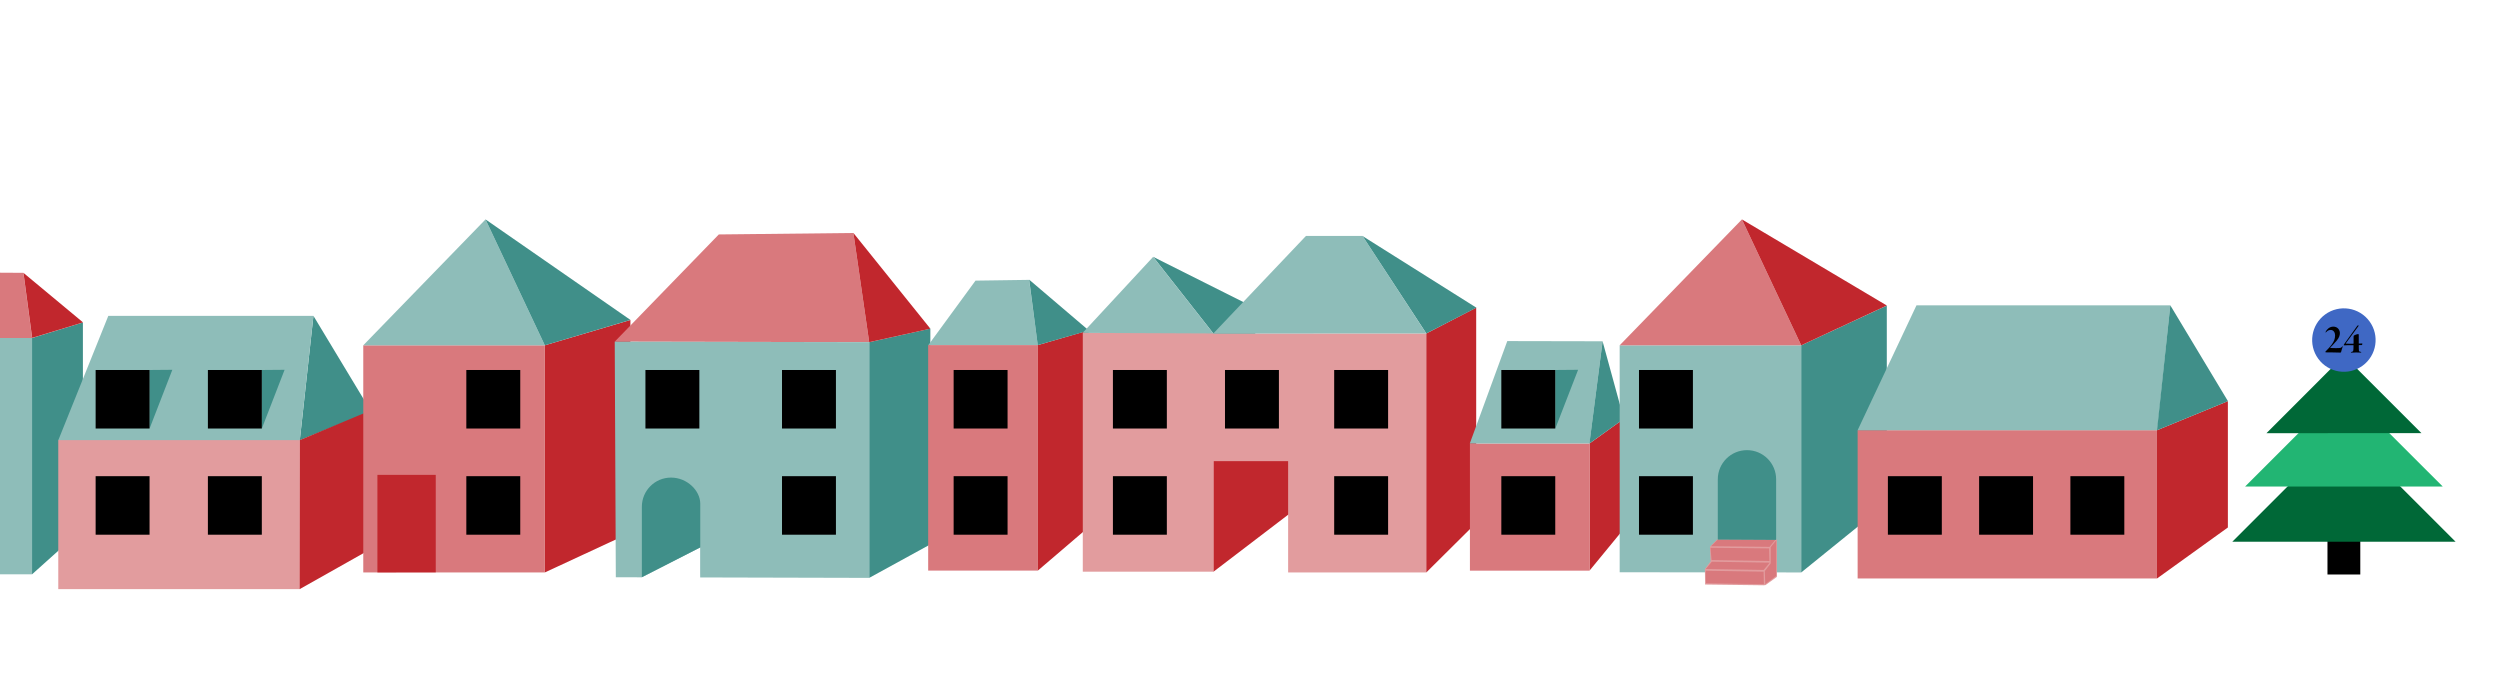
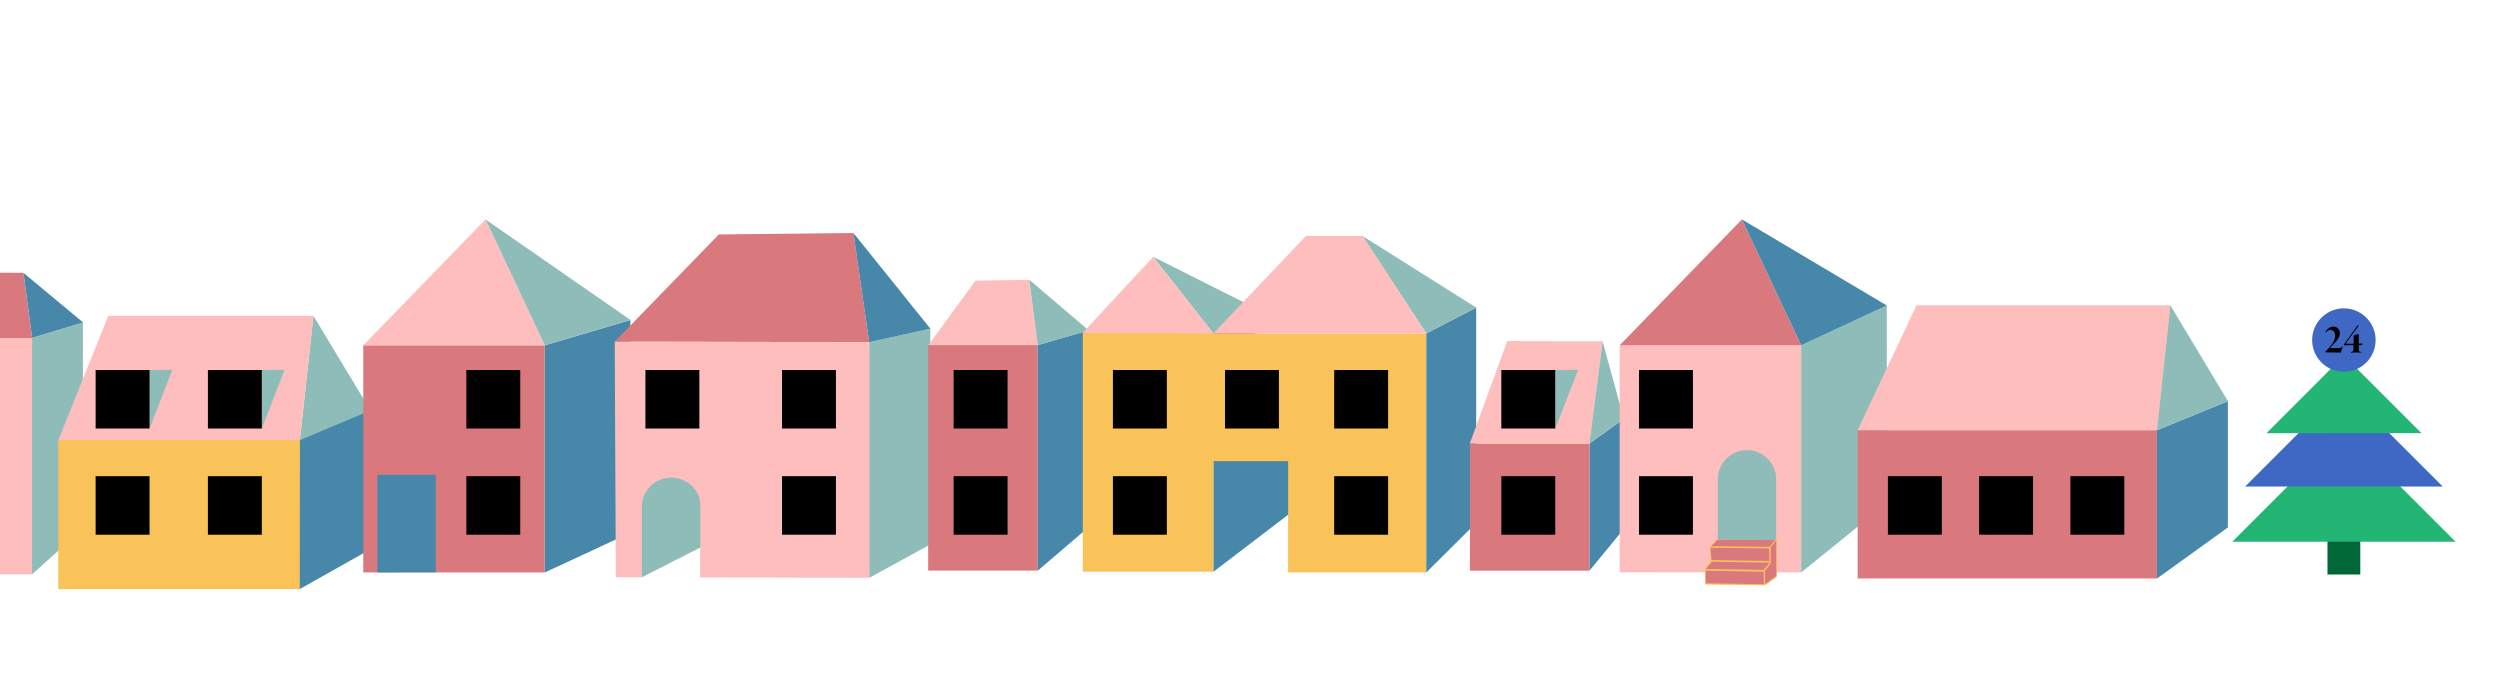
<svg xmlns="http://www.w3.org/2000/svg" version="1.1" id="husarod" x="0px" y="0px" viewBox="0 0 3908.2 1080" style="enable-background:new 0 0 3908.2 1080;" xml:space="preserve">
  <style type="text/css">
	.st0{fill:#D9797D;}
- 	.st1{fill:#8EBDB9;}
- 	.st2{fill:#408F89;}
- 	.st3{fill:#C1272D;}
- 	.st4{fill:#E29C9E;}
- 	.st5{fill:#5C9F9B;}
- 	.st7{fill:#006837;}
- 	.st8{fill:#22B573;}
+     .st1{fill:#FFBEBE;}
+     .st2{fill:#8EBDB9;}
+     .st3{fill:#4687AA;}
+     .st4{fill:#FAC35A;}
+     .st5{fill:#C94348;}
+     .st6{fill:#006837;}
+     .st7{fill:#22B573;}
+     .st8{fill:#3F68C4;}
	.st9{fill:#3F68C4;}
	.st10{fill:#0071BC;}
	.st11{fill:#B3B3B3;}
	.st12{fill:#006837;}
	.st13{fill:#22B573;}
	.st14{fill:#666666;}
	.st15{fill:#F7931E;}
	.st16{fill:#F15A24;}
	.st17{fill:#D4145A;}
	.st18{fill:#2E3192;}
	.st19{fill:#9E005D;}
	.st20{fill:#A67C52;}
	.st21{fill:#754C24;}
	.st22{fill:#00A99D;}
	.st23{fill:#C1272D;}
	.st24{fill:#ED1E79;}
	.st25{fill:#39B54A;}
	.st27{display:inline;opacity:0.6;}
	.st28{opacity:0.8;fill:none;stroke:#000000;stroke-miterlimit:10;}
	.st29{display:inline;opacity:0.72;}
	.st30{fill:#C69C6D;}
	.st31{fill:url(#SVGID_1_);}
	.st32{fill:url(#SVGID_2_);}
	.st33{display:inline;opacity:0.8;fill:none;stroke:#000000;stroke-miterlimit:10;}
	.st34{display:inline;opacity:0.7;fill:#FCEE21;}
	.st35{display:inline;fill:#999999;}
	.st36{display:inline;fill:#FBAE17;}
	.st37{opacity:0.8;fill:#E6E6E6;}
	.st38{fill:#C7B299;}
	.st39{fill:#603813;stroke:#C69C6D;stroke-miterlimit:10;}
	.st40{display:inline;fill:#E6E6E6;}
	.st41{display:inline;fill:#9E005D;}
	.st42{display:inline;fill:#0071BC;}
	.st43{display:inline;fill:none;stroke:#ED1C24;stroke-miterlimit:10;}
	.st44{fill:#603813;}
	.st45{fill:none;stroke:#006837;stroke-width:2;stroke-linecap:round;stroke-miterlimit:10;stroke-dasharray:1.017,6.102;}
	.st46{display:inline;fill:#FFFF00;}
	.st47{fill:#FF00FF;}
	.st48{fill:#FF0000;}
	.st49{fill:#4D4D4D;}
	.st50{fill:#00FF00;}
	.st51{fill:none;}
	.st52{display:inline;fill:none;stroke:#006837;stroke-miterlimit:10;}
	.st53{display:inline;fill:#C69C6D;}
	.st54{display:inline;fill:none;stroke:#F2F2F2;stroke-miterlimit:10;}
	.st55{display:inline;fill:#4D4D4D;}
</style>
  <g>
    <polygon class="st0" points="0,528.4 0,426.3 36.6,426.5 50.2,528.4  " />
    <rect x="0" y="528.4" class="st1" width="50.1" height="369.4" />
    <polygon class="st2" points="129.6,826.5 50.1,897.8 50.1,528.4 129.6,504.1  " />
    <polygon class="st3" points="36.7,426.6 129.8,504 50.3,528.2  " />
    <polygon class="st4" points="469.1,921 91.1,921 91.1,688.1 170.3,645.3 469.1,645.3  " />
    <polygon class="st2" points="490,493.8 468.7,688.1 580.1,643.2  " />
    <polygon class="st1" points="468.7,688 91.2,688 169.3,493.8 490,493.8  " />
    <polygon class="st3" points="468.9,687.9 468.6,920.9 610.2,841.1 610.2,628.7  " />
    <rect x="567.9" y="539.8" class="st0" width="283.7" height="355.1" />
    <polygon class="st3" points="985.5,832.8 851.7,894.9 851.7,539.8 985.5,500.2  " />
    <polygon class="st1" points="567.9,539.8 759,343 851.7,539.8  " />
    <polygon class="st0" points="961,534.1 1123.7,366.5 1334.1,364.2 1358.8,534.9  " />
    <polygon class="st2" points="985.5,500.1 759,343 851.7,539.8  " />
    <polygon class="st2" points="1358.8,534.9 1454.4,513.7 1454.4,851 1358.8,903.4  " />
    <polygon class="st3" points="1334.1,364.2 1358.8,534.9 1454.4,513.8  " />
    <polygon class="st1" points="1451,539.8 1525,438.7 1608.8,437.5 1622.4,539.8  " />
    <rect x="1451" y="539.5" class="st0" width="171.3" height="352.5" />
    <polygon class="st3" points="1701.8,824.1 1622.3,892.1 1622.3,539.5 1701.8,516.4  " />
    <polygon class="st1" points="961,534.1 962.7,902.4 1003.4,902.5 1094.6,855.8 1094.6,902.7 1358.8,903.4 1358.8,534.9  " />
    <path class="st2" d="M1049,746.6L1049,746.6c-25.2,0-45.6,20.4-45.6,45.6v110.1l91.2-46.5v46.9l0.1-5V787.2   C1094.6,767,1074.2,746.6,1049,746.6z" />
    <polyline class="st3" points="590,894.8 590,742.4 681.2,742.4 681.2,894.7  " />
    <polygon class="st2" points="233.8,578.4 269.4,578.1 233.8,670  " />
    <polygon class="st2" points="409.3,578.4 444.9,578.1 409.3,670  " />
    <polygon class="st2" points="1608.9,437.2 1702.1,516.6 1622.3,539.5  " />
    <polygon class="st5" points="1962.3,635.9 1897.1,674.6 1897.1,519.5 1962.3,480.8  " />
    <polygon class="st3" points="1896.8,674.7 1896.8,893.9 2015.9,803 2016.1,604  " />
    <polygon class="st4" points="1896.8,521.3 1896.8,520.4 1692.7,520.4 1692.7,893.7 1896.8,893.7 1896.8,720.9 2013.7,720.9    2013.7,894.9 2229.7,894.9 2229.7,521.3  " />
    <polygon class="st3" points="2229.7,521.3 2307.7,480.9 2307.7,817.4 2229.7,894.9  " />
    <polygon class="st2" points="2129.7,368.8 2308,481 2229.7,521.3  " />
    <polygon class="st2" points="1802.7,401.5 1961,480.9 1896.8,521.3  " />
    <polygon class="st1" points="1896.7,521.4 2041.6,368.8 2130.1,368.8 2229.7,521.3  " />
    <polygon class="st1" points="1692.5,520.4 1802.7,401.5 1896.8,521.3  " />
    <polygon class="st3" points="2536.9,828.7 2484.8,892.1 2484.8,693.3 2538.5,654.7  " />
    <rect x="2297.9" y="693.3" class="st0" width="186.8" height="198.8" />
    <polygon class="st1" points="2297.7,693.3 2356.3,533.2 2505.3,533.5 2484.8,693.3  " />
    <polygon class="st2" points="2505.3,533.6 2538.5,654.8 2484.7,693.3  " />
    <polygon class="st1" points="2815.8,894.9 2532,894.6 2532,539.8 2815.8,539.8  " />
    <polygon class="st2" points="2949.6,786.6 2815.8,894.9 2815.8,539.8 2949.6,477.7  " />
    <polygon class="st0" points="2532,539.8 2723.1,343 2815.8,539.8  " />
    <polygon class="st3" points="2949.6,477.6 2723.1,343 2815.8,539.8  " />
    <rect x="3638.5" y="775.5" class="st6" width="51.3" height="122.6" />
    <polygon class="st7" points="3489.7,846.9 3664.2,672.4 3838.8,846.9  " />
    <polygon class="st8" points="3509.7,760.6 3664.2,606.2 3818.7,760.6  " />
    <polygon class="st7" points="3543.1,677.2 3664.2,556 3785.4,677.1  " />
    <g>
      <polygon class="st4" points="2684.2,843.5 2777.8,843.5 2777.8,901.8 2760.1,914.6 2757.5,915 2665.5,913.8 2665.2,889.5     2674.1,877.6 2673.1,854.8   " />
      <g>
        <polygon class="st0" points="2766.3,854.9 2674.8,853.9 2685.3,843.5 2775.8,843.5    " />
        <polygon class="st0" points="2757.1,891 2666.6,889.5 2676.1,878.1 2766.6,879.6    " />
        <polygon class="st0" points="2766.1,877 2675.6,875.5 2674,856.3 2765.6,857.3    " />
        <polygon class="st0" points="2757.5,913.3 2667,911.8 2666.5,892.2 2757,893.7    " />
        <polygon class="st0" points="2759.6,913.1 2758.9,892.8 2768.1,880.7 2768.1,855.4 2776.8,844.6 2776.8,900.3    " />
      </g>
    </g>
    <path class="st2" d="M2685.4,843.5v-94.2c0-25.2,20.4-45.6,45.6-45.6h0c25.2,0,45.6,20.4,45.6,45.6v94.7" />
    <g>
      <ellipse transform="matrix(0.8081 -0.589 0.589 0.8081 390.0561 2260.333)" class="st9" cx="3664.2" cy="531.5" rx="49.6" ry="49.6" />
    </g>
    <polygon class="st2" points="2431.4,578.4 2467,578.1 2431.4,670  " />
    <rect x="2904" y="672.5" class="st0" width="467.9" height="231.8" />
    <polygon class="st1" points="3372.5,672.5 2904,672.5 2996,477.3 3392.8,477.3  " />
    <polygon class="st3" points="3371.9,672.6 3371.9,904.4 3482.8,824.6 3482.8,627.1  " />
    <polygon class="st2" points="3392.8,477.3 3372,672.6 3482.9,627.1  " />
  </g>
  <g class="ovirkur_gluggi_group">
    <g>
      <rect id="dagur4" x="325" y="744.4" class="st26 gluggi" width="84.3" height="91.5" />
    </g>
    <g>
      <rect id="dagur6" x="729" y="744.4" class="st26 gluggi" width="84.3" height="91.5" />
    </g>
    <g>
      <rect id="dagur5" x="729" y="578.4" class="st26 gluggi" width="84.3" height="91.5" />
    </g>
    <g>
      <rect id="dagur3" x="325" y="578.4" class="st26 gluggi" width="84.3" height="91.5" />
    </g>
    <g>
      <rect id="dagur1" x="149.5" y="578.4" class="st26 gluggi" width="84.3" height="91.5" />
    </g>
    <g>
      <rect id="dagur9" x="1222.5" y="744.4" class="st26 gluggi" width="84.3" height="91.5" />
    </g>
    <g>
      <rect id="dagur11" x="1490.8" y="744.4" class="st26 gluggi" width="84.3" height="91.5" />
    </g>
    <g>
      <rect id="dagur7" x="1009" y="578.4" class="st26 gluggi" width="84.3" height="91.5" />
    </g>
    <g>
      <rect id="dagur8" x="1222.5" y="578.4" class="st26 gluggi" width="84.3" height="91.5" />
    </g>
    <g>
      <rect id="dagur10" x="1490.8" y="578.4" class="st26 gluggi" width="84.3" height="91.5" />
    </g>
    <g>
      <rect id="dagur13" x="1739.8" y="744.4" class="st26 gluggi" width="84.3" height="91.5" />
    </g>
    <g>
      <rect id="dagur16" x="2085.7" y="744.4" class="st26 gluggi" width="84.3" height="91.5" />
    </g>
    <g>
      <rect id="dagur18" x="2347" y="744.4" class="st26 gluggi" width="84.3" height="91.5" />
    </g>
    <g>
      <rect id="dagur20" x="2562.2" y="744.4" class="st26 gluggi" width="84.3" height="91.5" />
    </g>
    <g>
      <rect id="dagur12" x="1739.8" y="578.4" class="st26 gluggi" width="84.3" height="91.5" />
    </g>
    <g>
      <rect id="dagur14" x="1915" y="578.4" class="st26 gluggi" width="84.3" height="91.5" />
    </g>
    <g>
      <rect id="dagur15" x="2085.7" y="578.4" class="st26 gluggi" width="84.3" height="91.5" />
    </g>
    <g>
      <rect id="dagur17" x="2347" y="578.4" class="st26 gluggi" width="84.3" height="91.5" />
    </g>
    <g>
      <rect id="dagur19" x="2562.2" y="578.4" class="st26 gluggi" width="84.3" height="91.5" />
    </g>
    <g>
      <rect id="dagur21" x="2951.3" y="744.4" class="st26 gluggi" width="84.3" height="91.5" />
    </g>
    <g>
      <rect id="dagur22" x="3093.9" y="744.4" class="st26 gluggi" width="84.3" height="91.5" />
    </g>
    <g>
      <rect id="dagur23" x="3236.6" y="744.4" class="st26 gluggi" width="84.3" height="91.5" />
    </g>
    <g>
      <rect id="dagur2" x="149.5" y="744.4" class="st26 gluggi" width="84.3" height="91.5" />
    </g>
  </g>
  <g id="Tölur">
    <g>
      <path class="tala" d="M1060.9,603.9c1.6-0.1,2.7-0.1,3.2-0.1c0.3,0,0.8,0.1,0.9,0.3s-0.1,0.5-0.2,0.7c-0.7,0.9-3,4.7-5.3,9.6    c-5,10.5-10.1,21.1-15.1,31.5c-0.2,0.4-0.4,0.8-0.7,0.8c-0.5,0-0.9-0.4-0.9-0.9c0-0.5,0.5-1.5,1.1-2.8    c5.5-10.9,10.9-21.9,15.5-31.3c0.1-0.2-0.1-0.4-0.3-0.4c-0.9-0.1-3.4-0.2-10-0.2c-4.9,0-5.5,0-7.1,0.1c-2.4,0.2-2.6,0.4-3.5,1.6    c-0.3,0.5-0.7,0.9-1.1,0.9c-0.3,0-0.5-0.5,0.1-1.5c0.4-0.8,2-4.5,2.5-7.3c0.1-0.6,0.2-1.2,0.3-1.4c0.1-0.2,0.5-0.1,0.9,0    c1.1,0.3,3.7,0.4,9.1,0.4C1057.5,604,1060.2,603.9,1060.9,603.9z" />
    </g>
    <g>
      <path class="tala" d="M1275.9,611.6c0,2.7-1.4,4.7-3.2,6.1c-1.3,1-2.4,1.7-3.7,2.5c-0.1,0.1-0.1,0.2,0.1,0.3    c3.1,2.5,7.5,5.9,7.5,11.8c0,4.4-2.2,7.4-4.8,9.3c-2.2,1.7-5.1,2.6-7.5,2.6c-6.9,0-11.9-4.1-11.9-10.1c0-3.2,1.6-5.3,4.3-7.4    c0.9-0.7,1.9-1.2,3-2c0.2-0.1,0.2-0.3,0.1-0.4c-2.7-2.5-7-6.1-7-11.3c0-4.3,2-6.9,4.9-8.8c2-1.3,4.4-2.1,6.9-2.1    C1271.6,602.3,1275.9,606.3,1275.9,611.6z M1268.3,642.3c1.3-1,2.2-2.6,2.2-5.3c0-4.3-4.5-8.2-9.2-11.5c-0.2-0.1-0.5-0.1-0.6,0.1    c-2.2,1.6-3,4.2-3,7.8c0,5.1,3.7,10,7.4,10C1266.4,643.3,1267.4,643,1268.3,642.3z M1259,609.7c0,3.2,4,6.8,8.8,10    c0.2,0.1,0.3,0,0.3-0.1c1.1-1.2,2.4-3.6,2.4-7.6c0-2.6-1.9-8.6-6.6-8.6C1261.1,603.3,1259,606.4,1259,609.7z" />
    </g>
    <g>
      <path class="tala" d="M1509.8,605.3c3.3-0.4,7.2-0.8,9.3-1.7c0.5-0.2,1.1-0.5,1.4-0.5c0.1,0,0.3,0.1,0.3,0.5    c0,0.9-0.1,7.4-0.2,11.9c-0.1,5.7,0,19.2,0.2,22c0.3,4.2,0.7,4.6,3.2,5c0.8,0.1,1.1,0.4,1.1,0.7s-0.4,0.5-1.3,0.5    c-3.8,0-6.2-0.3-8.4-0.3c-3.6,0-4.9,0.3-7.4,0.3c-0.6,0-1.1-0.1-1.1-0.5c0-0.3,0.3-0.4,1.1-0.5c3-0.5,3.8-1.4,3.8-5.1    c0.2-1.9,0.3-5.5,0.3-17.1c0-8.2,0-10.5-0.1-12.2c-0.1-0.7-0.3-1.1-1-1.5c-0.4-0.2-0.7-0.3-1.3-0.4c-0.3-0.1-1-0.3-1-0.5    S1509.2,605.4,1509.8,605.3z" />
      <path class="tala" d="M1558.6,623.2c0,11.7-3.5,17.4-7,19.6c-1.6,1-3.6,1.5-5.6,1.5c-9.5,0-12.8-12.2-12.8-19.8    c0-10.7,2.9-17.1,8.3-20.1c1.5-0.8,3-1.1,4.6-1.1C1555.7,603.2,1558.6,615.5,1558.6,623.2z M1543.8,605.9c-0.9,2.4-2.2,7-2.2,16.1    c0,11.2,1.2,21.4,4.9,21.4c0.9,0,1.7-0.4,2.5-3.3c0.7-2.6,1.5-8.6,1.5-15.3c0-10.3-1.6-20.6-4.7-20.6    C1545.1,604.2,1544.2,604.8,1543.8,605.9z" />
    </g>
    <g>
      <path class="tala" d="M1759.3,605.3c3.3-0.4,7.2-0.8,9.3-1.7c0.5-0.2,1.1-0.5,1.4-0.5c0.1,0,0.3,0.1,0.3,0.5    c0,0.9-0.1,7.4-0.2,11.9c-0.1,5.7,0,19.2,0.2,22c0.3,4.2,0.7,4.6,3.2,5c0.8,0.1,1.1,0.4,1.1,0.7s-0.4,0.5-1.3,0.5    c-3.8,0-6.2-0.3-8.4-0.3c-3.6,0-4.9,0.3-7.4,0.3c-0.6,0-1.1-0.1-1.1-0.5c0-0.3,0.3-0.4,1.1-0.5c3-0.5,3.8-1.4,3.8-5.1    c0.2-1.9,0.3-5.5,0.3-17.1c0-8.2,0-10.5-0.1-12.2c-0.1-0.7-0.3-1.1-1-1.5c-0.4-0.2-0.7-0.3-1.3-0.4c-0.3-0.1-1-0.3-1-0.5    S1758.7,605.4,1759.3,605.3z" />
      <path class="tala" d="M1804.5,613.3c0,3.4-1.1,7.1-4.9,11.7c-4.5,5.3-6.1,6.7-10.1,10.9c-0.2,0.1-0.2,0.5,0.3,0.6    c1.6,0.3,6.1,0.3,9.6,0.3c3.1,0,4.6-0.2,5.6-0.3c1.1-0.1,1.8-0.7,2.8-1.8c0.5-0.9,0.8-0.9,0.9-0.9c0.3,0,0.3,0.9-0.1,1.6    c-0.5,1.1-2.2,7.3-2.3,7.8c-0.1,0.6-1.4,0.6-1.8,0.6c-2.2,0-10.6-0.3-13.5-0.3c-0.9,0-6,0-6.4,0c-1.8,0-2.6-0.1-2.8-0.4    c-0.3-0.3,0.2-0.8,0.6-1.4c3-3.1,5.8-5.7,9.5-10.7c3.4-4.8,5.1-8.6,5.1-14.3c0-3.8-2.2-8.3-6.8-8.3c-2.5,0-4.8,0.8-6.8,3.1    c-0.5,0.5-0.8,0.9-1.1,0.9c-0.4,0-0.2-0.7,0.1-1.4c1.1-2.2,2.9-4.1,4.3-5.2c1.8-1.4,4.6-2.6,7.4-2.6    C1800.8,603.2,1804.5,608.4,1804.5,613.3z" />
    </g>
    <g>
      <path class="tala" d="M1934.6,605.3c3.3-0.4,7.2-0.8,9.3-1.7c0.5-0.2,1.1-0.5,1.4-0.5c0.1,0,0.3,0.1,0.3,0.5    c0,0.9-0.1,7.4-0.2,11.9c-0.1,5.7,0,19.2,0.2,22c0.3,4.2,0.7,4.6,3.2,5c0.8,0.1,1.1,0.4,1.1,0.7s-0.4,0.5-1.3,0.5    c-3.8,0-6.2-0.3-8.4-0.3c-3.6,0-4.9,0.3-7.4,0.3c-0.6,0-1.1-0.1-1.1-0.5c0-0.3,0.3-0.4,1.1-0.5c3-0.5,3.8-1.4,3.8-5.1    c0.2-1.9,0.3-5.5,0.3-17.1c0-8.2,0-10.5-0.1-12.2c-0.1-0.7-0.3-1.1-1-1.5c-0.4-0.2-0.7-0.3-1.3-0.4c-0.3-0.1-1-0.3-1-0.5    S1934,605.4,1934.6,605.3z" />
      <path class="tala" d="M1979.6,629.3c0,0.2,0.1,0.4,0.3,0.4c0.6,0,4.3-0.1,5.1-0.2c0,0,0.2,0.2,0.2,0.5s-0.1,1.6-0.6,2l-4.7,0.1    c-0.1,0-0.3,0.2-0.3,0.5c0,1.8,0,3.8,0.1,5.6c0.1,3.6,0.3,4.1,2.8,4.4c0.5,0.1,1.1,0.3,1.1,0.7c0,0.1-0.2,0.5-1.1,0.5    c-1.7,0.1-5.5-0.2-7.2-0.2c-2.9,0-5.1,0.3-7,0.3c-0.5,0-1.1-0.3-1.1-0.5c0-0.3,0.4-0.5,1.1-0.7c2.4-0.5,2.8-0.9,3-4.9    c0.1-1.6,0.1-3.6,0.1-5.1c0-0.2-0.1-0.5-0.3-0.5c-7.5,0-12.6,0.1-14.3,0.3c-0.4,0-0.8-0.3-0.8-0.5c0-0.2,0.2-0.3,0.9-1.6    l20.3-28.3c0.3-0.4,0.7-0.8,1.1-0.8h0.5c1.1,0,0.5,0.7,0.3,1.1l-19.9,27.1c0,0.1,0.1,0.3,0.3,0.3c0.5,0.2,9.2,0.1,11.7,0.1    c0.1,0,0.3-0.1,0.3-0.3V619c0-0.5,0.1-1.6,0.7-2c0.6-0.5,4.9-2.2,6.7-2.2c0.4,0,0.7,0.5,0.7,1.7L1979.6,629.3z" />
    </g>
    <g>
      <path class="tala" d="M2106.1,605.3c3.3-0.4,7.2-0.8,9.3-1.7c0.5-0.2,1.1-0.5,1.4-0.5c0.1,0,0.3,0.1,0.3,0.5    c0,0.9-0.1,7.4-0.2,11.9c-0.1,5.7,0,19.2,0.2,22c0.3,4.2,0.7,4.6,3.2,5c0.8,0.1,1.1,0.4,1.1,0.7s-0.4,0.5-1.3,0.5    c-3.8,0-6.2-0.3-8.4-0.3c-3.6,0-4.9,0.3-7.4,0.3c-0.6,0-1.1-0.1-1.1-0.5c0-0.3,0.3-0.4,1.1-0.5c3-0.5,3.8-1.4,3.8-5.1    c0.2-1.9,0.3-5.5,0.3-17.1c0-8.2,0-10.5-0.1-12.2c-0.1-0.7-0.3-1.1-1-1.5c-0.4-0.2-0.7-0.3-1.3-0.4c-0.3-0.1-1-0.3-1-0.5    S2105.4,605.4,2106.1,605.3z" />
      <path class="tala" d="M2150.7,603.3c-0.7,1.4-2,4.2-2.8,6.3c-0.1,0.3-0.9,1-1.3,1c-3.4,0.4-8.8,0.7-12.3,0.9    c-0.3,0-0.5,0.1-0.7,0.3c-0.2,0.3-0.5,1.2-0.6,1.6c-0.1,0.3,0,0.6,0.7,0.9c2.4,0.7,8.3,2.7,12,4.8c5.5,3,8.1,7.2,8.1,11.5    c0,5.5-2.8,9.2-5.9,11.5c-4.7,3.4-11.2,4.7-14.1,4.7c-0.6,0-1.1-0.1-1.4-0.1c-0.3-0.1-0.6-0.2-0.6-0.4c0-0.3,0.3-0.5,1.1-0.5    c5.6-0.8,14-4,14-11.7c0-3.6-1.9-7-6.8-9c-2.4-1.1-6.8-2.3-9.2-2.8c-0.3-0.2-0.5-0.7-0.5-1c0.1-3.6,3.1-12.6,4.5-15.3    c0.2-0.3,1-0.7,1.1-0.7c1.6-0.3,4.6-0.7,8.4-1.1c2.4-0.3,4.8-0.5,5.7-1.2C2150.7,602.3,2150.9,602.9,2150.7,603.3z" />
    </g>
    <g>
      <path class="tala" d="M2366.7,605.3c3.3-0.4,7.2-0.8,9.3-1.7c0.5-0.2,1.1-0.5,1.4-0.5c0.1,0,0.3,0.1,0.3,0.5    c0,0.9-0.1,7.4-0.2,11.9c-0.1,5.7,0,19.2,0.2,22c0.3,4.2,0.7,4.6,3.2,5c0.8,0.1,1.1,0.4,1.1,0.7s-0.4,0.5-1.3,0.5    c-3.8,0-6.2-0.3-8.4-0.3c-3.6,0-4.9,0.3-7.4,0.3c-0.6,0-1.1-0.1-1.1-0.5c0-0.3,0.3-0.4,1.1-0.5c3-0.5,3.8-1.4,3.8-5.1    c0.2-1.9,0.3-5.5,0.3-17.1c0-8.2,0-10.5-0.1-12.2c-0.1-0.7-0.3-1.1-1-1.5c-0.4-0.2-0.7-0.3-1.3-0.4c-0.3-0.1-1-0.3-1-0.5    S2366,605.4,2366.7,605.3z" />
      <path class="tala" d="M2412.6,603.9c1.6-0.1,2.7-0.1,3.2-0.1c0.3,0,0.8,0.1,0.9,0.3c0.1,0.2-0.1,0.5-0.2,0.7    c-0.7,0.9-3,4.7-5.3,9.6c-5,10.5-10.1,21.1-15.1,31.5c-0.2,0.4-0.4,0.8-0.7,0.8c-0.5,0-0.9-0.4-0.9-0.9c0-0.5,0.5-1.5,1.1-2.8    c5.5-10.9,10.9-21.9,15.5-31.3c0.1-0.2-0.1-0.4-0.3-0.4c-0.9-0.1-3.4-0.2-10-0.2c-4.9,0-5.5,0-7.1,0.1c-2.4,0.2-2.6,0.4-3.5,1.6    c-0.3,0.5-0.7,0.9-1.1,0.9s-0.5-0.5,0.1-1.5c0.4-0.8,2-4.5,2.5-7.3c0.1-0.6,0.2-1.2,0.3-1.4c0.1-0.2,0.5-0.1,0.9,0    c1.1,0.3,3.7,0.4,9.1,0.4C2409.2,604,2411.9,603.9,2412.6,603.9z" />
    </g>
    <g>
      <path class="tala" d="M2581,605.3c3.3-0.4,7.2-0.8,9.3-1.7c0.5-0.2,1.1-0.5,1.4-0.5c0.1,0,0.3,0.1,0.3,0.5c0,0.9-0.1,7.4-0.2,11.9    c-0.1,5.7,0,19.2,0.2,22c0.3,4.2,0.7,4.6,3.2,5c0.8,0.1,1.1,0.4,1.1,0.7s-0.4,0.5-1.3,0.5c-3.8,0-6.2-0.3-8.4-0.3    c-3.6,0-4.9,0.3-7.4,0.3c-0.6,0-1.1-0.1-1.1-0.5c0-0.3,0.3-0.4,1.1-0.5c3-0.5,3.8-1.4,3.8-5.1c0.2-1.9,0.3-5.5,0.3-17.1    c0-8.2,0-10.5-0.1-12.2c-0.1-0.7-0.3-1.1-1-1.5c-0.4-0.2-0.7-0.3-1.3-0.4c-0.3-0.1-1-0.3-1-0.5S2580.3,605.4,2581,605.3z" />
      <path class="tala" d="M2630.2,617.8c0,11.6-6.4,19.5-14.2,25c-3.8,2.8-9.2,4.3-10.2,4.3c-0.6,0-0.8-0.1-0.8-0.3    c0-0.3,0.3-0.5,0.9-0.8c3.8-2,5.9-3.4,9.5-8c3.8-4.7,6.5-12.2,6.5-19.3c0-6-2-14-7.2-14c-0.7,0-1.7,0.4-2.3,0.9    c-1.1,1-2.1,2.7-2.1,5.5c0,7.4,4.5,10.6,7.6,10.6c0.5,0,2-0.3,2.7-0.6c0.3-0.1,0.7-0.3,0.7,0.1c0,0.2-0.1,0.7-0.7,1.3    c-1.9,2-4.7,3.6-7.8,3.6c-4.9,0-9.1-3.8-9.1-9.9c0-4.5,2.2-8.7,7-11.3c2.3-1.3,4.9-1.8,6.9-1.8    C2626.5,603.2,2630.2,611.4,2630.2,617.8z" />
    </g>
    <g>
      <path class="tala" d="M3657.9,520.7c0,3.4-1.1,7.1-4.9,11.7c-4.5,5.3-6.1,6.7-10.1,10.9c-0.2,0.1-0.2,0.5,0.3,0.6    c1.6,0.3,6.1,0.3,9.6,0.3c3.1,0,4.6-0.2,5.6-0.3c1.1-0.1,1.8-0.7,2.8-1.8c0.5-0.9,0.8-0.9,0.9-0.9c0.3,0,0.3,0.9-0.1,1.6    c-0.5,1.1-2.2,7.3-2.3,7.8c-0.1,0.6-1.4,0.6-1.8,0.6c-2.2,0-10.6-0.3-13.5-0.3c-0.9,0-6,0-6.4,0c-1.8,0-2.6-0.1-2.8-0.4    c-0.3-0.3,0.2-0.8,0.6-1.4c3-3.1,5.8-5.7,9.5-10.7c3.4-4.8,5.1-8.6,5.1-14.3c0-3.8-2.2-8.3-6.8-8.3c-2.5,0-4.8,0.8-6.8,3.1    c-0.5,0.5-0.8,0.9-1.1,0.9c-0.4,0-0.2-0.7,0.1-1.4c1.1-2.2,2.9-4.1,4.3-5.2c1.8-1.4,4.6-2.6,7.4-2.6    C3654.2,510.5,3657.9,515.7,3657.9,520.7z" />
      <path class="tala" d="M3687.4,536.7c0,0.2,0.1,0.4,0.3,0.4c0.6,0,4.3-0.1,5.1-0.2c0,0,0.2,0.2,0.2,0.5s-0.1,1.6-0.6,2l-4.7,0.1    c-0.1,0-0.3,0.2-0.3,0.5c0,1.8,0,3.8,0.1,5.6c0.1,3.6,0.3,4.1,2.8,4.4c0.5,0.1,1.1,0.3,1.1,0.7c0,0.1-0.2,0.5-1.1,0.5    c-1.7,0.1-5.5-0.2-7.2-0.2c-2.9,0-5.1,0.3-7,0.3c-0.5,0-1.1-0.3-1.1-0.5c0-0.3,0.4-0.5,1.1-0.7c2.4-0.5,2.8-0.9,3-4.9    c0.1-1.6,0.1-3.6,0.1-5.1c0-0.2-0.1-0.5-0.3-0.5c-7.5,0-12.6,0.1-14.3,0.3c-0.4,0-0.8-0.3-0.8-0.5c0-0.2,0.2-0.3,0.9-1.6    l20.3-28.3c0.3-0.4,0.7-0.8,1.1-0.8h0.5c1.1,0,0.5,0.7,0.3,1.1l-19.9,27.1c0,0.1,0.1,0.3,0.3,0.3c0.5,0.2,9.2,0.1,11.7,0.1    c0.1,0,0.3-0.1,0.3-0.3v-10.6c0-0.5,0.1-1.6,0.7-2c0.6-0.5,4.9-2.2,6.7-2.2c0.4,0,0.7,0.5,0.7,1.7L3687.4,536.7z" />
    </g>
    <g>
      <path class="tala" d="M2598.7,779.3c0,3.4-1.1,7.1-4.9,11.7c-4.5,5.3-6.1,6.7-10.1,10.9c-0.2,0.1-0.2,0.5,0.3,0.6    c1.6,0.3,6.1,0.3,9.6,0.3c3.1,0,4.6-0.2,5.6-0.3c1.1-0.1,1.8-0.7,2.8-1.8c0.5-0.9,0.8-0.9,0.9-0.9c0.3,0,0.3,0.9-0.1,1.6    c-0.5,1.1-2.2,7.3-2.3,7.8c-0.1,0.6-1.4,0.6-1.8,0.6c-2.2,0-10.6-0.3-13.5-0.3c-0.9,0-6,0-6.4,0c-1.8,0-2.6-0.1-2.8-0.4    c-0.3-0.3,0.2-0.8,0.6-1.4c3-3.1,5.8-5.7,9.5-10.7c3.4-4.8,5.1-8.6,5.1-14.3c0-3.8-2.2-8.3-6.8-8.3c-2.5,0-4.8,0.8-6.8,3.1    c-0.5,0.5-0.8,0.9-1.1,0.9c-0.4,0-0.2-0.7,0.1-1.4c1.1-2.2,2.9-4.1,4.3-5.2c1.8-1.4,4.6-2.6,7.4-2.6    C2594.9,769.2,2598.7,774.4,2598.7,779.3z" />
      <path class="tala" d="M2631.8,789.2c0,11.7-3.5,17.4-7,19.6c-1.6,1-3.6,1.5-5.6,1.5c-9.5,0-12.8-12.2-12.8-19.8    c0-10.7,2.9-17.1,8.3-20.1c1.5-0.8,3-1.1,4.6-1.1C2629,769.2,2631.8,781.5,2631.8,789.2z M2617.1,771.9c-0.9,2.4-2.2,7-2.2,16.1    c0,11.2,1.2,21.4,4.9,21.4c0.9,0,1.7-0.4,2.5-3.3c0.7-2.6,1.5-8.6,1.5-15.3c0-10.3-1.6-20.6-4.7-20.6    C2618.3,770.2,2617.5,770.8,2617.1,771.9z" />
    </g>
    <g>
      <path class="tala" d="M2989.6,779.3c0,3.4-1.1,7.1-4.9,11.7c-4.5,5.3-6.1,6.7-10.1,10.9c-0.2,0.1-0.2,0.5,0.3,0.6    c1.6,0.3,6.1,0.3,9.6,0.3c3.1,0,4.6-0.2,5.6-0.3c1.1-0.1,1.8-0.7,2.8-1.8c0.5-0.9,0.8-0.9,0.9-0.9c0.3,0,0.3,0.9-0.1,1.6    c-0.5,1.1-2.2,7.3-2.3,7.8c-0.1,0.6-1.4,0.6-1.8,0.6c-2.2,0-10.6-0.3-13.5-0.3c-0.9,0-6,0-6.4,0c-1.8,0-2.6-0.1-2.8-0.4    c-0.3-0.3,0.2-0.8,0.6-1.4c3-3.1,5.8-5.7,9.5-10.7c3.4-4.8,5.1-8.6,5.1-14.3c0-3.8-2.2-8.3-6.8-8.3c-2.5,0-4.8,0.8-6.8,3.1    c-0.5,0.5-0.8,0.9-1.1,0.9c-0.4,0-0.2-0.7,0.1-1.4c1.1-2.2,2.9-4.1,4.3-5.2c1.8-1.4,4.6-2.6,7.4-2.6    C2985.8,769.2,2989.6,774.4,2989.6,779.3z" />
      <path class="tala" d="M3003.6,771.3c3.3-0.4,7.2-0.8,9.3-1.7c0.5-0.2,1.1-0.5,1.4-0.5c0.1,0,0.3,0.1,0.3,0.5    c0,0.9-0.1,7.4-0.2,11.9c-0.1,5.7,0,19.2,0.2,22c0.3,4.2,0.7,4.6,3.2,5c0.8,0.1,1.1,0.4,1.1,0.7s-0.4,0.5-1.3,0.5    c-3.8,0-6.2-0.3-8.4-0.3c-3.6,0-4.9,0.3-7.4,0.3c-0.6,0-1.1-0.1-1.1-0.5c0-0.3,0.3-0.4,1.1-0.5c3-0.5,3.8-1.4,3.8-5.1    c0.2-1.9,0.3-5.5,0.3-17.1c0-8.2,0-10.5-0.1-12.2c-0.1-0.7-0.3-1.1-1-1.5c-0.4-0.2-0.7-0.3-1.4-0.4c-0.3-0.1-1-0.3-1-0.5    S3003,771.4,3003.6,771.3z" />
    </g>
    <g>
      <path class="tala" d="M3130.6,779.3c0,3.4-1.1,7.1-4.9,11.7c-4.5,5.3-6.1,6.7-10.1,10.9c-0.2,0.1-0.2,0.5,0.3,0.6    c1.6,0.3,6.1,0.3,9.6,0.3c3.1,0,4.6-0.2,5.6-0.3c1.1-0.1,1.8-0.7,2.8-1.8c0.5-0.9,0.8-0.9,0.9-0.9c0.3,0,0.3,0.9-0.1,1.6    c-0.5,1.1-2.2,7.3-2.3,7.8c-0.1,0.6-1.4,0.6-1.8,0.6c-2.2,0-10.6-0.3-13.5-0.3c-0.9,0-6,0-6.4,0c-1.8,0-2.6-0.1-2.8-0.4    c-0.3-0.3,0.2-0.8,0.6-1.4c3-3.1,5.8-5.7,9.5-10.7c3.4-4.8,5.1-8.6,5.1-14.3c0-3.8-2.2-8.3-6.8-8.3c-2.5,0-4.8,0.8-6.8,3.1    c-0.5,0.5-0.8,0.9-1.1,0.9c-0.4,0-0.2-0.7,0.1-1.4c1.1-2.2,2.9-4.1,4.3-5.2c1.8-1.4,4.6-2.6,7.4-2.6    C3126.8,769.2,3130.6,774.4,3130.6,779.3z" />
      <path class="tala" d="M3160.2,779.3c0,3.4-1.1,7.1-4.9,11.7c-4.5,5.3-6.1,6.7-10.1,10.9c-0.2,0.1-0.2,0.5,0.3,0.6    c1.6,0.3,6.1,0.3,9.6,0.3c3.1,0,4.6-0.2,5.6-0.3c1.1-0.1,1.8-0.7,2.8-1.8c0.5-0.9,0.8-0.9,0.9-0.9c0.3,0,0.3,0.9-0.1,1.6    c-0.5,1.1-2.2,7.3-2.3,7.8c-0.1,0.6-1.4,0.6-1.8,0.6c-2.2,0-10.6-0.3-13.5-0.3c-0.9,0-6,0-6.4,0c-1.8,0-2.6-0.1-2.8-0.4    c-0.3-0.3,0.2-0.8,0.6-1.4c3-3.1,5.8-5.7,9.5-10.7c3.4-4.8,5.1-8.6,5.1-14.3c0-3.8-2.2-8.3-6.8-8.3c-2.5,0-4.8,0.8-6.8,3.1    c-0.5,0.5-0.8,0.9-1.1,0.9c-0.4,0-0.2-0.7,0.1-1.4c1.1-2.2,2.9-4.1,4.3-5.2c1.8-1.4,4.6-2.6,7.4-2.6    C3156.5,769.2,3160.2,774.4,3160.2,779.3z" />
    </g>
    <g>
      <path class="tala" d="M3273.2,779.3c0,3.4-1.1,7.1-4.9,11.7c-4.5,5.3-6.1,6.7-10.1,10.9c-0.2,0.1-0.2,0.5,0.3,0.6    c1.6,0.3,6.1,0.3,9.6,0.3c3.1,0,4.6-0.2,5.6-0.3c1.1-0.1,1.8-0.7,2.8-1.8c0.5-0.9,0.8-0.9,0.9-0.9c0.3,0,0.3,0.9-0.1,1.6    c-0.5,1.1-2.2,7.3-2.3,7.8c-0.1,0.6-1.4,0.6-1.8,0.6c-2.2,0-10.6-0.3-13.5-0.3c-0.9,0-6,0-6.4,0c-1.8,0-2.6-0.1-2.8-0.4    c-0.3-0.3,0.2-0.8,0.6-1.4c3-3.1,5.8-5.7,9.5-10.7c3.4-4.8,5.1-8.6,5.1-14.3c0-3.8-2.2-8.3-6.8-8.3c-2.5,0-4.8,0.8-6.8,3.1    c-0.5,0.5-0.8,0.9-1.1,0.9c-0.4,0-0.2-0.7,0.1-1.4c1.1-2.2,2.9-4.1,4.3-5.2c1.8-1.4,4.6-2.6,7.4-2.6    C3269.4,769.2,3273.2,774.4,3273.2,779.3z" />
      <path class="tala" d="M3284.1,775.8c-0.7,0.9-0.9,0.9-1,0.9c-0.3,0-0.4-0.3-0.1-0.9c2.3-4,6.5-6.5,10.7-6.5c5.9,0,8.8,4.3,8.8,7.4    c0,3.9-2.4,6.3-6.8,8.6c0,0.1-0.1,0.3,0.1,0.3c0.4,0,0.3,0,0.8,0c2,0.1,5,0.9,7,2.8c1.6,1.6,2.7,3.6,2.7,7.1    c0,4.6-3,10.6-10.9,14.6c-2.4,1.2-5.7,2.5-8.4,2.5c-2.2,0-5.9-1.2-5.9-3.2c0-0.3,0.7-1.3,2-2.3c0.1-0.1,0.7-0.1,0.8,0    c0.8,0.5,3.4,3,7.5,3c2.2,0,3.6-0.8,4.7-1.8c1.5-1.3,3.2-3.9,3.2-8.1c0-3.6-1.6-6.8-3.2-8.2c-1.8-1.7-3-2.2-4.9-2.2    c-0.7,0-2,0.2-2.7,0.5c-0.7,0.2-1.2,0.3-1.2,0c0-0.3,0.2-0.7,0.6-0.9c1-0.6,1.8-0.9,3.3-2c2.4-1.6,4.4-3.1,4.4-7.1    c0-4.8-2.6-7.2-5.8-7.2C3287.8,773,3285.7,773.9,3284.1,775.8z" />
    </g>
    <g>
      <path class="tala" d="M2366.2,771.3c3.3-0.4,7.2-0.8,9.3-1.7c0.5-0.2,1.1-0.5,1.4-0.5c0.1,0,0.3,0.1,0.3,0.5    c0,0.9-0.1,7.4-0.2,11.9c-0.1,5.7,0,19.2,0.2,22c0.3,4.2,0.7,4.6,3.2,5c0.8,0.1,1.1,0.4,1.1,0.7s-0.4,0.5-1.3,0.5    c-3.8,0-6.2-0.3-8.4-0.3c-3.6,0-4.9,0.3-7.4,0.3c-0.6,0-1.1-0.1-1.1-0.5c0-0.3,0.3-0.4,1.1-0.5c3-0.5,3.8-1.4,3.8-5.1    c0.2-1.9,0.3-5.5,0.3-17.1c0-8.2,0-10.5-0.1-12.2c-0.1-0.7-0.3-1.1-1-1.5c-0.4-0.2-0.7-0.3-1.3-0.4c-0.3-0.1-1-0.3-1-0.5    S2365.6,771.4,2366.2,771.3z" />
      <path class="tala" d="M2413.7,777.6c0,2.7-1.4,4.7-3.2,6.1c-1.3,1-2.4,1.7-3.7,2.5c-0.1,0.1-0.1,0.2,0.1,0.3    c3.1,2.5,7.5,5.9,7.5,11.8c0,4.4-2.2,7.4-4.8,9.3c-2.2,1.7-5.1,2.6-7.5,2.6c-6.9,0-11.9-4.1-11.9-10.1c0-3.2,1.6-5.3,4.3-7.4    c0.9-0.7,1.9-1.2,3-2c0.2-0.1,0.2-0.3,0.1-0.4c-2.7-2.5-7-6.1-7-11.3c0-4.3,2-6.9,4.9-8.8c2-1.3,4.4-2.1,6.9-2.1    C2409.5,768.3,2413.7,772.3,2413.7,777.6z M2406.2,808.3c1.3-1,2.2-2.6,2.2-5.3c0-4.3-4.5-8.2-9.2-11.5c-0.2-0.1-0.5-0.1-0.6,0.1    c-2.2,1.6-3,4.2-3,7.8c0,5.1,3.7,10,7.4,10C2404.2,809.3,2405.2,809,2406.2,808.3z M2396.8,775.7c0,3.2,4,6.8,8.8,10    c0.2,0.1,0.3,0,0.3-0.1c1.1-1.2,2.4-3.6,2.4-7.6c0-2.6-1.9-8.6-6.6-8.6C2398.9,769.3,2396.8,772.4,2396.8,775.7z" />
    </g>
    <g>
      <path class="tala" d="M2105,771.3c3.3-0.4,7.2-0.8,9.3-1.7c0.5-0.2,1.1-0.5,1.4-0.5c0.1,0,0.3,0.1,0.3,0.5c0,0.9-0.1,7.4-0.2,11.9    c-0.1,5.7,0,19.2,0.2,22c0.3,4.2,0.7,4.6,3.2,5c0.8,0.1,1.1,0.4,1.1,0.7s-0.4,0.5-1.3,0.5c-3.8,0-6.2-0.3-8.4-0.3    c-3.6,0-4.9,0.3-7.4,0.3c-0.6,0-1.1-0.1-1.1-0.5c0-0.3,0.3-0.4,1.1-0.5c3-0.5,3.8-1.4,3.8-5.1c0.2-1.9,0.3-5.5,0.3-17.1    c0-8.2,0-10.5-0.1-12.2c-0.1-0.7-0.3-1.1-1-1.5c-0.4-0.2-0.7-0.3-1.3-0.4c-0.3-0.1-1-0.3-1-0.5S2104.4,771.4,2105,771.3z" />
      <path class="tala" d="M2155.4,767.5c0,0.1-0.2,0.6-1,0.8c-10.9,5-18.1,16.7-18.1,28.4c0,4.4,0.8,7.4,2.3,9.6c1.2,1.9,3,2.8,4.5,2.8    c1.7,0,4.5-1.1,4.5-7.6c0-5.9-3-10.1-6.8-10.1c-0.9,0-1.7,0.3-2.4,0.6c-0.2,0.1-0.9,0.4-0.9-0.1c0-0.3,0.2-0.5,0.5-0.9    c0.7-0.5,2.2-1.8,4-2.7c0.9-0.5,2.3-0.9,3.6-0.9c5.2,0,8.6,4,8.6,9.5c0,5.3-2.4,9.1-6.3,11.6c-2,1.3-5,2-7.1,2    c-8.6,0-12.9-6.1-12.9-14c0-9.4,6.6-19,15.1-24.6c3.8-2.4,9.3-4.5,11.4-4.5C2155,767.2,2155.4,767.4,2155.4,767.5z" />
    </g>
    <g>
      <path class="tala" d="M1759.4,771.3c3.3-0.4,7.2-0.8,9.3-1.7c0.5-0.2,1.1-0.5,1.4-0.5c0.1,0,0.3,0.1,0.3,0.5    c0,0.9-0.1,7.4-0.2,11.9c-0.1,5.7,0,19.2,0.2,22c0.3,4.2,0.7,4.6,3.2,5c0.8,0.1,1.1,0.4,1.1,0.7s-0.4,0.5-1.3,0.5    c-3.8,0-6.2-0.3-8.4-0.3c-3.6,0-4.9,0.3-7.4,0.3c-0.6,0-1.1-0.1-1.1-0.5c0-0.3,0.3-0.4,1.1-0.5c3-0.5,3.8-1.4,3.8-5.1    c0.2-1.9,0.3-5.5,0.3-17.1c0-8.2,0-10.5-0.1-12.2c-0.1-0.7-0.3-1.1-1-1.5c-0.4-0.2-0.7-0.3-1.3-0.4c-0.3-0.1-1-0.3-1-0.5    S1758.8,771.4,1759.4,771.3z" />
      <path class="tala" d="M1785.9,775.8c-0.7,0.9-0.9,0.9-1,0.9c-0.3,0-0.4-0.3-0.1-0.9c2.3-4,6.5-6.5,10.7-6.5c5.9,0,8.8,4.3,8.8,7.4    c0,3.9-2.4,6.3-6.8,8.6c0,0.1-0.1,0.3,0.1,0.3c0.4,0,0.3,0,0.8,0c2,0.1,5,0.9,7,2.8c1.6,1.6,2.7,3.6,2.7,7.1    c0,4.6-3,10.6-10.9,14.6c-2.4,1.2-5.7,2.5-8.4,2.5c-2.2,0-5.9-1.2-5.9-3.2c0-0.3,0.7-1.3,2-2.3c0.1-0.1,0.7-0.1,0.8,0    c0.8,0.5,3.4,3,7.5,3c2.2,0,3.6-0.8,4.7-1.8c1.5-1.3,3.2-3.9,3.2-8.1c0-3.6-1.6-6.8-3.2-8.2c-1.8-1.7-3-2.2-4.9-2.2    c-0.7,0-2,0.2-2.7,0.5c-0.7,0.2-1.2,0.3-1.2,0c0-0.3,0.2-0.7,0.6-0.9c1-0.6,1.8-0.9,3.3-2c2.4-1.6,4.4-3.1,4.4-7.1    c0-4.8-2.6-7.2-5.8-7.2C1789.6,773,1787.5,773.9,1785.9,775.8z" />
    </g>
    <g>
      <path class="tala" d="M1511.3,771.8c3.3-0.4,7.2-0.8,9.3-1.7c0.5-0.2,1.1-0.5,1.4-0.5c0.1,0,0.3,0.1,0.3,0.5    c0,0.9-0.1,7.4-0.2,11.9c-0.1,5.7,0,19.2,0.2,22c0.3,4.2,0.7,4.6,3.2,5c0.8,0.1,1.1,0.4,1.1,0.7s-0.4,0.5-1.3,0.5    c-3.8,0-6.2-0.3-8.4-0.3c-3.6,0-4.9,0.3-7.4,0.3c-0.6,0-1.1-0.1-1.1-0.5c0-0.3,0.3-0.4,1.1-0.5c3-0.5,3.8-1.4,3.8-5.1    c0.2-1.9,0.3-5.5,0.3-17.1c0-8.2,0-10.5-0.1-12.2c-0.1-0.7-0.3-1.1-1-1.5c-0.4-0.2-0.7-0.3-1.3-0.4c-0.3-0.1-1-0.3-1-0.5    S1510.7,771.9,1511.3,771.8z" />
      <path class="tala" d="M1540.9,771.8c3.3-0.4,7.2-0.8,9.3-1.7c0.5-0.2,1.1-0.5,1.4-0.5c0.1,0,0.3,0.1,0.3,0.5    c0,0.9-0.1,7.4-0.2,11.9c-0.1,5.7,0,19.2,0.2,22c0.3,4.2,0.7,4.6,3.2,5c0.8,0.1,1.1,0.4,1.1,0.7s-0.4,0.5-1.3,0.5    c-3.8,0-6.2-0.3-8.4-0.3c-3.6,0-4.9,0.3-7.4,0.3c-0.6,0-1.1-0.1-1.1-0.5c0-0.3,0.3-0.4,1.1-0.5c3-0.5,3.8-1.4,3.8-5.1    c0.2-1.9,0.3-5.5,0.3-17.1c0-8.2,0-10.5-0.1-12.2c-0.1-0.7-0.3-1.1-1-1.5c-0.4-0.2-0.7-0.3-1.4-0.4c-0.3-0.1-1-0.3-1-0.5    S1540.3,771.9,1540.9,771.8z" />
    </g>
    <g>
      <path class="tala" d="M1277.6,784c0,11.6-6.4,19.5-14.2,25c-3.8,2.8-9.2,4.3-10.2,4.3c-0.6,0-0.8-0.1-0.8-0.3    c0-0.3,0.3-0.5,0.9-0.8c3.8-2,5.9-3.4,9.5-8c3.8-4.7,6.5-12.2,6.5-19.3c0-6-2-14-7.2-14c-0.7,0-1.7,0.4-2.3,0.9    c-1.1,1-2.1,2.7-2.1,5.5c0,7.4,4.5,10.6,7.6,10.6c0.5,0,2-0.3,2.7-0.6c0.3-0.1,0.7-0.3,0.7,0.1c0,0.2-0.1,0.7-0.7,1.3    c-1.9,2-4.7,3.6-7.8,3.6c-4.9,0-9.1-3.8-9.1-9.9c0-4.5,2.2-8.7,7-11.3c2.3-1.3,4.9-1.8,6.9-1.8    C1273.9,769.5,1277.6,777.6,1277.6,784z" />
    </g>
    <g>
      <path class="tala" d="M182,775.8c-0.7,0.9-0.9,0.9-1,0.9c-0.3,0-0.4-0.3-0.1-0.9c2.3-4,6.5-6.5,10.7-6.5c5.9,0,8.8,4.3,8.8,7.4    c0,3.9-2.4,6.3-6.8,8.6c0,0.1-0.1,0.3,0.1,0.3c0.4,0,0.3,0,0.8,0c2,0.1,5,0.9,7,2.8c1.6,1.6,2.7,3.6,2.7,7.1    c0,4.6-3,10.6-10.9,14.6c-2.4,1.2-5.7,2.5-8.4,2.5c-2.2,0-5.9-1.2-5.9-3.2c0-0.3,0.7-1.3,2-2.3c0.1-0.1,0.7-0.1,0.8,0    c0.8,0.5,3.4,3,7.5,3c2.2,0,3.6-0.8,4.7-1.8c1.5-1.3,3.2-3.9,3.2-8.1c0-3.6-1.6-6.8-3.2-8.2c-1.8-1.7-3-2.2-4.9-2.2    c-0.7,0-2,0.2-2.7,0.5c-0.7,0.2-1.2,0.3-1.2,0c0-0.3,0.2-0.7,0.6-0.9c1-0.6,1.8-0.9,3.3-2c2.4-1.6,4.4-3.1,4.4-7.1    c0-4.8-2.6-7.2-5.8-7.2C185.7,773.1,183.7,774,182,775.8z" />
    </g>
    <g>
      <path class="tala" d="M184.2,605.4c3.3-0.4,7.2-0.8,9.3-1.7c0.5-0.2,1.1-0.5,1.4-0.5c0.1,0,0.3,0.1,0.3,0.5c0,0.9-0.1,7.4-0.2,11.9    c-0.1,5.7,0,19.2,0.2,22c0.3,4.2,0.7,4.6,3.2,5c0.8,0.1,1.1,0.4,1.1,0.7s-0.4,0.5-1.3,0.5c-3.8,0-6.2-0.3-8.4-0.3    c-3.6,0-4.9,0.3-7.4,0.3c-0.6,0-1.1-0.1-1.1-0.5c0-0.3,0.3-0.4,1.1-0.5c3-0.5,3.8-1.4,3.8-5.1c0.2-1.9,0.3-5.5,0.3-17.1    c0-8.2,0-10.5-0.1-12.2c-0.1-0.7-0.3-1.1-1-1.5c-0.4-0.2-0.7-0.3-1.3-0.4c-0.3-0.1-1-0.3-1-0.5S183.6,605.5,184.2,605.4z" />
    </g>
    <g>
      <path class="tala" d="M376,613.4c0,3.4-1.1,7.1-4.9,11.7c-4.5,5.3-6.1,6.7-10.1,10.9c-0.2,0.1-0.2,0.5,0.3,0.6    c1.6,0.3,6.1,0.3,9.6,0.3c3.1,0,4.6-0.2,5.6-0.3c1.1-0.1,1.8-0.7,2.8-1.8c0.5-0.9,0.8-0.9,0.9-0.9c0.3,0,0.3,0.9-0.1,1.6    c-0.5,1.1-2.2,7.3-2.3,7.8c-0.1,0.6-1.4,0.6-1.8,0.6c-2.2,0-10.6-0.3-13.5-0.3c-0.9,0-6,0-6.4,0c-1.8,0-2.6-0.1-2.8-0.4    c-0.3-0.3,0.2-0.8,0.6-1.4c3-3.1,5.8-5.7,9.5-10.7c3.4-4.8,5.1-8.6,5.1-14.3c0-3.8-2.2-8.3-6.8-8.3c-2.5,0-4.8,0.8-6.8,3.1    c-0.5,0.5-0.8,0.9-1.1,0.9c-0.4,0-0.2-0.7,0.1-1.4c1.1-2.2,2.9-4.1,4.3-5.2c1.8-1.4,4.6-2.6,7.4-2.6    C372.2,603.2,376,608.4,376,613.4z" />
    </g>
    <g>
      <path class="tala" d="M376.1,795.4c0,0.2,0.1,0.4,0.3,0.4c0.6,0,4.3-0.1,5.1-0.2c0,0,0.2,0.2,0.2,0.5c0,0.3-0.1,1.6-0.6,2l-4.7,0.1    c-0.1,0-0.3,0.2-0.3,0.5c0,1.8,0,3.8,0.1,5.6c0.1,3.6,0.3,4.1,2.8,4.4c0.5,0.1,1.1,0.3,1.1,0.7c0,0.1-0.2,0.5-1.1,0.5    c-1.7,0.1-5.5-0.2-7.2-0.2c-2.9,0-5.1,0.3-7,0.3c-0.5,0-1.1-0.3-1.1-0.5c0-0.3,0.4-0.5,1.1-0.7c2.4-0.5,2.8-0.9,3-4.9    c0.1-1.6,0.1-3.6,0.1-5.1c0-0.2-0.1-0.5-0.3-0.5c-7.5,0-12.6,0.1-14.3,0.3c-0.4,0-0.8-0.3-0.8-0.5c0-0.2,0.2-0.3,0.9-1.6    l20.3-28.3c0.3-0.4,0.7-0.8,1.1-0.8h0.5c1.1,0,0.5,0.7,0.3,1.1l-19.9,27.1c0,0.1,0.1,0.3,0.3,0.3c0.5,0.2,9.2,0.1,11.7,0.1    c0.1,0,0.3-0.1,0.3-0.3V785c0-0.5,0.1-1.6,0.7-2s4.9-2.2,6.7-2.2c0.4,0,0.7,0.5,0.7,1.7L376.1,795.4z" />
    </g>
    <g>
      <path class="tala" d="M784.4,767.4c0,0.1-0.2,0.6-1,0.8c-10.9,5-18.1,16.7-18.1,28.4c0,4.4,0.8,7.4,2.3,9.6c1.2,1.9,3,2.8,4.5,2.8    c1.7,0,4.5-1.1,4.5-7.6c0-5.9-3-10.1-6.8-10.1c-0.9,0-1.7,0.3-2.4,0.6c-0.2,0.1-0.9,0.4-0.9-0.1c0-0.3,0.2-0.5,0.5-0.9    c0.7-0.5,2.2-1.8,4-2.7c0.9-0.5,2.3-0.9,3.6-0.9c5.2,0,8.6,4,8.6,9.5c0,5.3-2.4,9.1-6.3,11.6c-2,1.3-5,2-7.1,2    c-8.6,0-12.9-6.1-12.9-14c0-9.4,6.6-19,15.1-24.6c3.8-2.4,9.3-4.5,11.4-4.5C784,767.2,784.4,767.4,784.4,767.4z" />
    </g>
    <g>
      <path class="tala" d="M779.7,603.2c-0.7,1.4-2,4.2-2.8,6.3c-0.1,0.3-0.9,1-1.3,1c-3.4,0.4-8.8,0.7-12.3,0.9c-0.3,0-0.5,0.1-0.7,0.3    c-0.2,0.3-0.5,1.2-0.6,1.6c-0.1,0.3,0,0.6,0.7,0.9c2.4,0.7,8.3,2.7,12,4.8c5.5,3,8.1,7.2,8.1,11.5c0,5.5-2.8,9.2-5.9,11.5    c-4.7,3.4-11.2,4.7-14.1,4.7c-0.6,0-1.1-0.1-1.4-0.1c-0.3-0.1-0.6-0.2-0.6-0.4c0-0.3,0.3-0.5,1.1-0.5c5.6-0.8,14-4,14-11.7    c0-3.6-1.9-7-6.8-9c-2.4-1.1-6.8-2.3-9.2-2.8c-0.3-0.2-0.5-0.7-0.5-1c0.1-3.6,3.1-12.6,4.5-15.3c0.2-0.3,1-0.7,1.1-0.7    c1.6-0.3,4.6-0.7,8.4-1.1c2.4-0.3,4.8-0.5,5.7-1.2C779.7,602.3,779.8,602.9,779.7,603.2z" />
    </g>
  </g>
</svg>
